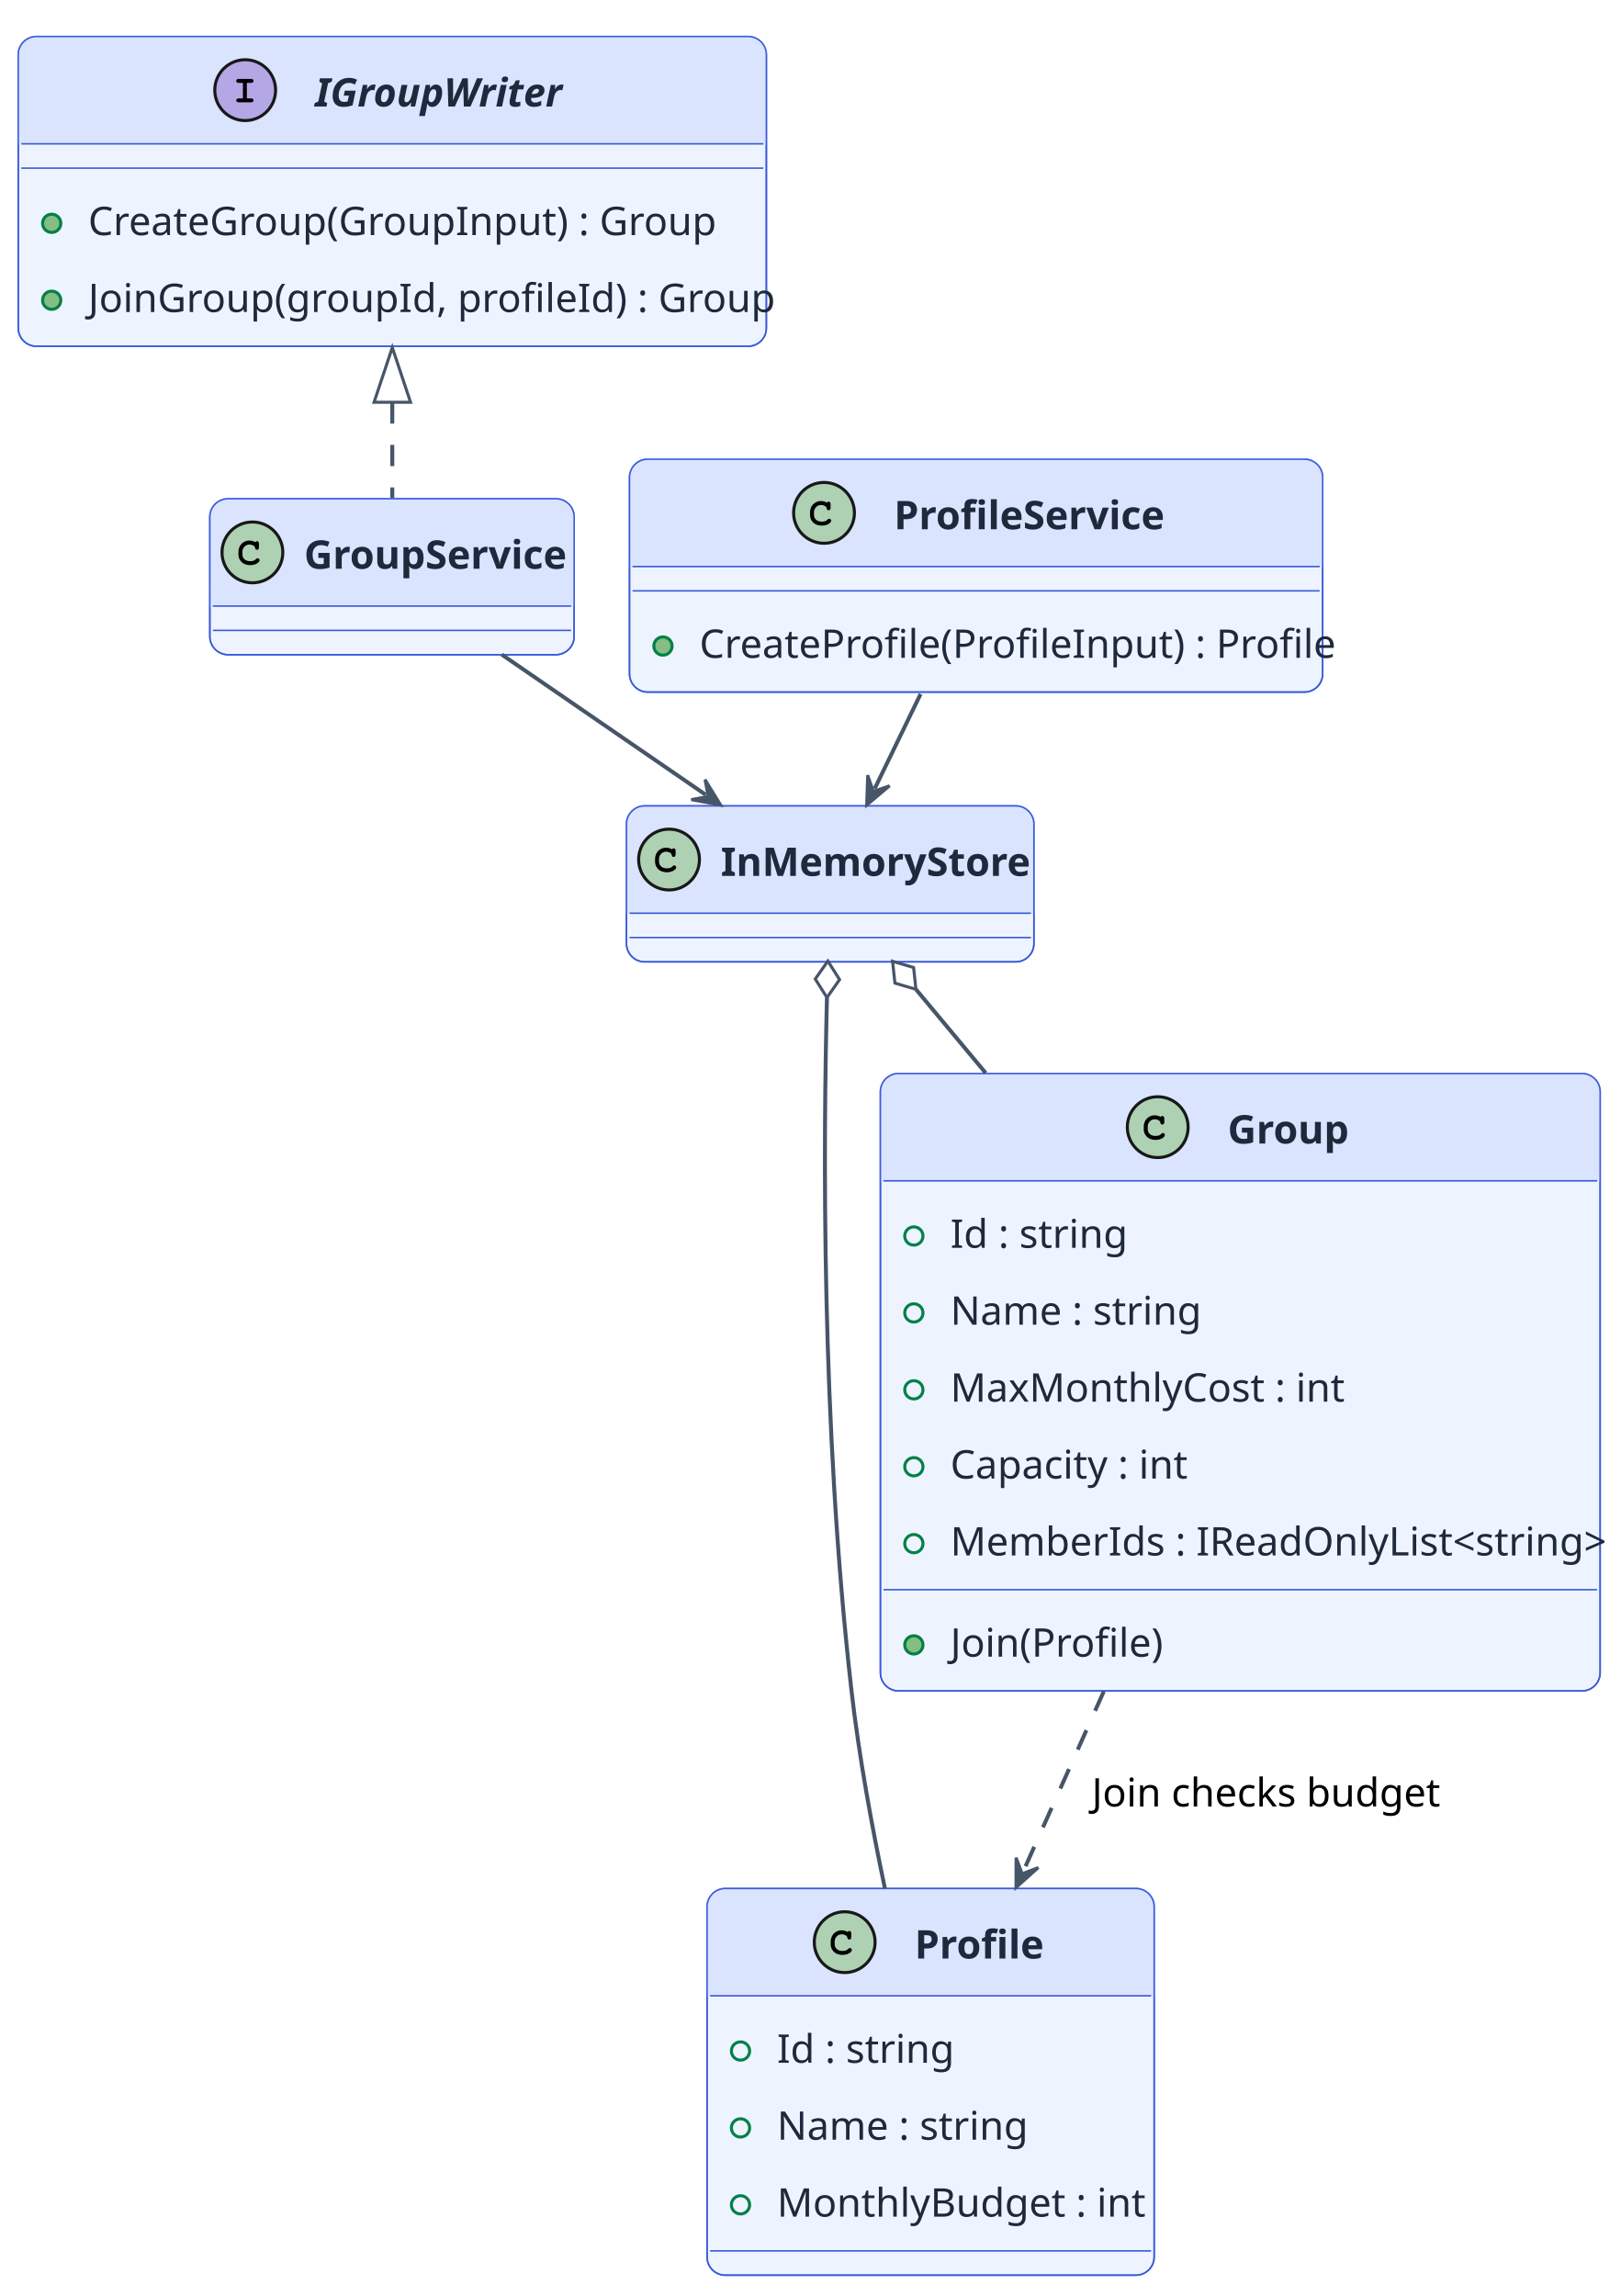
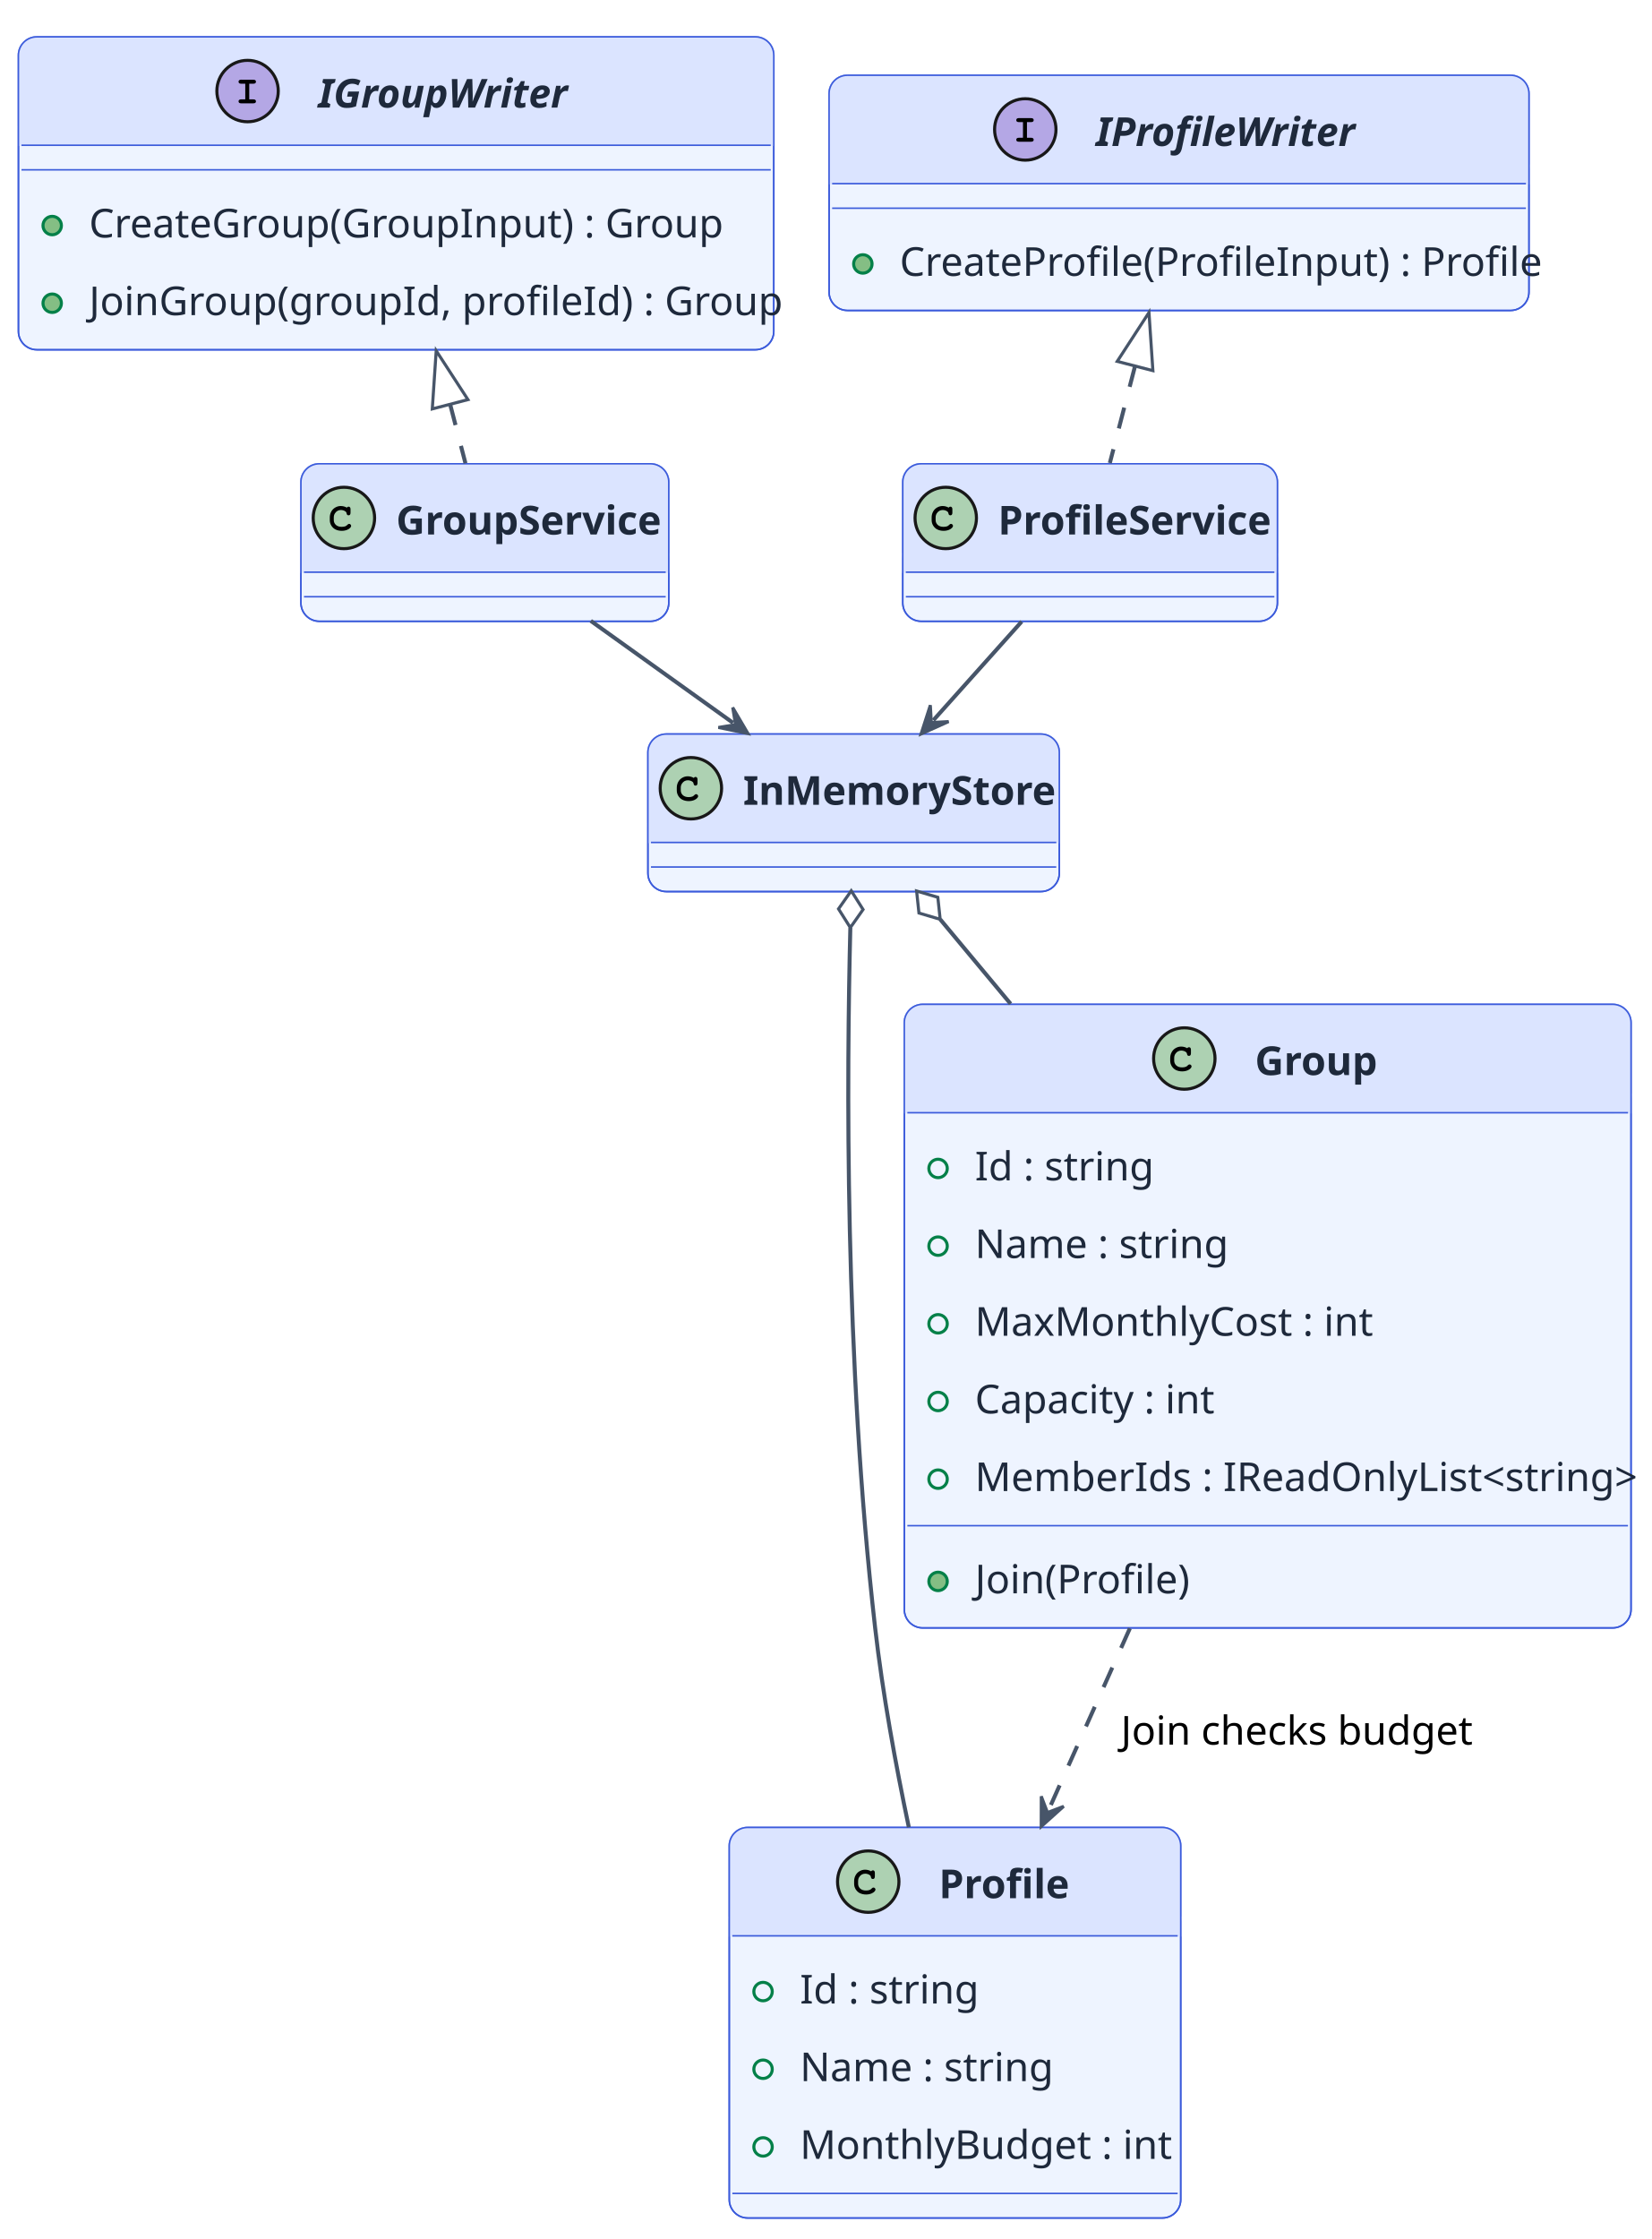
- <svg xmlns="http://www.w3.org/2000/svg" contentStyleType="text/css" height="755px" preserveAspectRatio="none" style="width:533px;height:755px;background:#FFFFFF;" version="1.1" viewBox="0 0 533 755" width="533px" zoomAndPan="magnify">
+ <svg xmlns="http://www.w3.org/2000/svg" contentStyleType="text/css" height="729px" preserveAspectRatio="none" style="width:538px;height:729px;background:#FFFFFF;" version="1.1" viewBox="0 0 538 729" width="538px" zoomAndPan="magnify">
  <defs />
  <g>
    <g id="elem_Profile">
-       <rect codeLine="25" fill="#EEF4FF" height="127.164" id="Profile" rx="6" ry="6" style="stroke:#3B5BDB;stroke-width:0.5;" width="147.023" x="232.5" y="621" />
-       <rect fill="#DBE4FF" height="35.291" rx="6" ry="6" style="stroke:#DBE4FF;stroke-width:0.5;" width="147.023" x="232.5" y="621" />
-       <rect fill="#DBE4FF" height="6" style="stroke:#DBE4FF;stroke-width:0.5;" width="147.023" x="232.5" y="650.291" />
-       <rect codeLine="25" fill="none" height="127.164" id="Profile" rx="6" ry="6" style="stroke:#3B5BDB;stroke-width:0.5;" width="147.023" x="232.5" y="621" />
-       <ellipse cx="277.756" cy="638.645" fill="#ADD1B2" rx="10" ry="10" style="stroke:#181818;stroke-width:1.0;" />
-       <path d="M278.694,635.286 Q278.819,635.114 278.959,635.036 Q279.1,634.958 279.272,634.958 Q279.553,634.958 279.725,635.161 Q279.912,635.349 279.912,635.817 L279.912,636.927 Q279.912,637.395 279.725,637.599 Q279.553,637.786 279.272,637.786 Q279.006,637.786 278.85,637.645 Q278.694,637.505 278.615,637.099 Q278.569,636.833 278.444,636.692 Q278.178,636.395 277.709,636.224 Q277.24,636.052 276.772,636.052 Q276.194,636.052 275.694,636.317 Q275.209,636.567 274.834,637.145 Q274.459,637.708 274.459,638.489 L274.459,639.333 Q274.459,640.27 275.147,640.911 Q275.834,641.536 277.037,641.536 Q277.772,641.536 278.272,641.333 Q278.553,641.224 278.881,640.88 Q279.084,640.677 279.194,640.63 Q279.319,640.567 279.459,640.567 Q279.725,640.567 279.912,640.77 Q280.115,640.958 280.115,641.224 Q280.115,641.489 279.85,641.802 Q279.459,642.239 278.85,642.489 Q278.037,642.833 277.053,642.833 Q275.897,642.833 274.959,642.364 Q274.209,641.974 273.678,641.161 Q273.162,640.333 273.162,639.364 L273.162,638.474 Q273.162,637.458 273.631,636.583 Q274.115,635.708 274.944,635.239 Q275.787,634.755 276.725,634.755 Q277.287,634.755 277.772,634.895 Q278.272,635.02 278.694,635.286 Z " fill="#000000" />
-       <text fill="#1E293B" font-family="Segoe UI" font-size="13" font-weight="bold" lengthAdjust="spacing" textLength="40.511" x="300.756" y="644.028">Profile</text>
-       <line style="stroke:#3B5BDB;stroke-width:0.5;" x1="233.5" x2="378.523" y1="656.291" y2="656.291" />
-       <ellipse cx="243.5" cy="674.437" fill="none" rx="3" ry="3" style="stroke:#038048;stroke-width:1.0;" />
-       <text fill="#1E293B" font-family="Segoe UI" font-size="13" lengthAdjust="spacing" textLength="53.657" x="255.5" y="678.319">Id : string</text>
-       <ellipse cx="243.5" cy="699.727" fill="none" rx="3" ry="3" style="stroke:#038048;stroke-width:1.0;" />
-       <text fill="#1E293B" font-family="Segoe UI" font-size="13" lengthAdjust="spacing" textLength="76.876" x="255.5" y="703.61">Name : string</text>
-       <ellipse cx="243.5" cy="725.019" fill="none" rx="3" ry="3" style="stroke:#038048;stroke-width:1.0;" />
-       <text fill="#1E293B" font-family="Segoe UI" font-size="13" lengthAdjust="spacing" textLength="114.023" x="255.5" y="728.901">MonthlyBudget : int</text>
-       <line style="stroke:#3B5BDB;stroke-width:0.5;" x1="233.5" x2="378.523" y1="740.164" y2="740.164" />
+       <rect codeLine="30" fill="#EEF4FF" height="127.164" id="Profile" rx="6" ry="6" style="stroke:#3B5BDB;stroke-width:0.5;" width="147.023" x="237.5" y="595" />
+       <rect fill="#DBE4FF" height="35.291" rx="6" ry="6" style="stroke:#DBE4FF;stroke-width:0.5;" width="147.023" x="237.5" y="595" />
+       <rect fill="#DBE4FF" height="6" style="stroke:#DBE4FF;stroke-width:0.5;" width="147.023" x="237.5" y="624.291" />
+       <rect codeLine="30" fill="none" height="127.164" id="Profile" rx="6" ry="6" style="stroke:#3B5BDB;stroke-width:0.5;" width="147.023" x="237.5" y="595" />
+       <ellipse cx="282.756" cy="612.645" fill="#ADD1B2" rx="10" ry="10" style="stroke:#181818;stroke-width:1.0;" />
+       <path d="M283.694,609.286 Q283.819,609.114 283.959,609.036 Q284.1,608.958 284.272,608.958 Q284.553,608.958 284.725,609.161 Q284.912,609.349 284.912,609.817 L284.912,610.927 Q284.912,611.395 284.725,611.599 Q284.553,611.786 284.272,611.786 Q284.006,611.786 283.85,611.645 Q283.694,611.505 283.615,611.099 Q283.569,610.833 283.444,610.692 Q283.178,610.395 282.709,610.224 Q282.24,610.052 281.772,610.052 Q281.194,610.052 280.694,610.317 Q280.209,610.567 279.834,611.145 Q279.459,611.708 279.459,612.489 L279.459,613.333 Q279.459,614.27 280.147,614.911 Q280.834,615.536 282.037,615.536 Q282.772,615.536 283.272,615.333 Q283.553,615.224 283.881,614.88 Q284.084,614.677 284.194,614.63 Q284.319,614.567 284.459,614.567 Q284.725,614.567 284.912,614.77 Q285.115,614.958 285.115,615.224 Q285.115,615.489 284.85,615.802 Q284.459,616.239 283.85,616.489 Q283.037,616.833 282.053,616.833 Q280.897,616.833 279.959,616.364 Q279.209,615.974 278.678,615.161 Q278.162,614.333 278.162,613.364 L278.162,612.474 Q278.162,611.458 278.631,610.583 Q279.115,609.708 279.944,609.239 Q280.787,608.755 281.725,608.755 Q282.287,608.755 282.772,608.895 Q283.272,609.02 283.694,609.286 Z " fill="#000000" />
+       <text fill="#1E293B" font-family="Segoe UI" font-size="13" font-weight="bold" lengthAdjust="spacing" textLength="40.511" x="305.756" y="618.028">Profile</text>
+       <line style="stroke:#3B5BDB;stroke-width:0.5;" x1="238.5" x2="383.523" y1="630.291" y2="630.291" />
+       <ellipse cx="248.5" cy="648.437" fill="none" rx="3" ry="3" style="stroke:#038048;stroke-width:1.0;" />
+       <text fill="#1E293B" font-family="Segoe UI" font-size="13" lengthAdjust="spacing" textLength="53.657" x="260.5" y="652.319">Id : string</text>
+       <ellipse cx="248.5" cy="673.727" fill="none" rx="3" ry="3" style="stroke:#038048;stroke-width:1.0;" />
+       <text fill="#1E293B" font-family="Segoe UI" font-size="13" lengthAdjust="spacing" textLength="76.876" x="260.5" y="677.61">Name : string</text>
+       <ellipse cx="248.5" cy="699.019" fill="none" rx="3" ry="3" style="stroke:#038048;stroke-width:1.0;" />
+       <text fill="#1E293B" font-family="Segoe UI" font-size="13" lengthAdjust="spacing" textLength="114.023" x="260.5" y="702.901">MonthlyBudget : int</text>
+       <line style="stroke:#3B5BDB;stroke-width:0.5;" x1="238.5" x2="383.523" y1="714.164" y2="714.164" />
    </g>
    <g id="elem_Group">
-       <rect codeLine="30" fill="#EEF4FF" height="203.037" id="Group" rx="6" ry="6" style="stroke:#3B5BDB;stroke-width:0.5;" width="236.677" x="289.5" y="353" />
-       <rect fill="#DBE4FF" height="35.291" rx="6" ry="6" style="stroke:#DBE4FF;stroke-width:0.5;" width="236.677" x="289.5" y="353" />
-       <rect fill="#DBE4FF" height="6" style="stroke:#DBE4FF;stroke-width:0.5;" width="236.677" x="289.5" y="382.291" />
-       <rect codeLine="30" fill="none" height="203.037" id="Group" rx="6" ry="6" style="stroke:#3B5BDB;stroke-width:0.5;" width="236.677" x="289.5" y="353" />
-       <ellipse cx="380.694" cy="370.646" fill="#ADD1B2" rx="10" ry="10" style="stroke:#181818;stroke-width:1.0;" />
-       <path d="M381.632,367.286 Q381.757,367.114 381.897,367.036 Q382.038,366.958 382.21,366.958 Q382.491,366.958 382.663,367.161 Q382.85,367.349 382.85,367.817 L382.85,368.927 Q382.85,369.396 382.663,369.599 Q382.491,369.786 382.21,369.786 Q381.944,369.786 381.788,369.646 Q381.632,369.505 381.553,369.099 Q381.507,368.833 381.382,368.692 Q381.116,368.396 380.647,368.224 Q380.178,368.052 379.71,368.052 Q379.132,368.052 378.632,368.317 Q378.147,368.567 377.772,369.146 Q377.397,369.708 377.397,370.489 L377.397,371.333 Q377.397,372.271 378.085,372.911 Q378.772,373.536 379.975,373.536 Q380.71,373.536 381.21,373.333 Q381.491,373.224 381.819,372.88 Q382.022,372.677 382.132,372.63 Q382.257,372.567 382.397,372.567 Q382.663,372.567 382.85,372.771 Q383.053,372.958 383.053,373.224 Q383.053,373.489 382.788,373.802 Q382.397,374.239 381.788,374.489 Q380.975,374.833 379.991,374.833 Q378.835,374.833 377.897,374.364 Q377.147,373.974 376.616,373.161 Q376.1,372.333 376.1,371.364 L376.1,370.474 Q376.1,369.458 376.569,368.583 Q377.053,367.708 377.882,367.239 Q378.725,366.755 379.663,366.755 Q380.225,366.755 380.71,366.896 Q381.21,367.021 381.632,367.286 Z " fill="#000000" />
-       <text fill="#1E293B" font-family="Segoe UI" font-size="13" font-weight="bold" lengthAdjust="spacing" textLength="38.289" x="403.694" y="376.028">Group</text>
-       <line style="stroke:#3B5BDB;stroke-width:0.5;" x1="290.5" x2="525.177" y1="388.291" y2="388.291" />
-       <ellipse cx="300.5" cy="406.437" fill="none" rx="3" ry="3" style="stroke:#038048;stroke-width:1.0;" />
-       <text fill="#1E293B" font-family="Segoe UI" font-size="13" lengthAdjust="spacing" textLength="53.657" x="312.5" y="410.319">Id : string</text>
-       <ellipse cx="300.5" cy="431.728" fill="none" rx="3" ry="3" style="stroke:#038048;stroke-width:1.0;" />
-       <text fill="#1E293B" font-family="Segoe UI" font-size="13" lengthAdjust="spacing" textLength="76.876" x="312.5" y="435.61">Name : string</text>
-       <ellipse cx="300.5" cy="457.019" fill="none" rx="3" ry="3" style="stroke:#038048;stroke-width:1.0;" />
-       <text fill="#1E293B" font-family="Segoe UI" font-size="13" lengthAdjust="spacing" textLength="122.541" x="312.5" y="460.901">MaxMonthlyCost : int</text>
-       <ellipse cx="300.5" cy="482.31" fill="none" rx="3" ry="3" style="stroke:#038048;stroke-width:1.0;" />
-       <text fill="#1E293B" font-family="Segoe UI" font-size="13" lengthAdjust="spacing" textLength="73.62" x="312.5" y="486.192">Capacity : int</text>
-       <ellipse cx="300.5" cy="507.601" fill="none" rx="3" ry="3" style="stroke:#038048;stroke-width:1.0;" />
-       <text fill="#1E293B" font-family="Segoe UI" font-size="13" lengthAdjust="spacing" textLength="203.677" x="312.5" y="511.483">MemberIds : IReadOnlyList&lt;string&gt;</text>
-       <line style="stroke:#3B5BDB;stroke-width:0.5;" x1="290.5" x2="525.177" y1="522.746" y2="522.746" />
-       <ellipse cx="300.5" cy="540.892" fill="#84BE84" rx="3" ry="3" style="stroke:#038048;stroke-width:1.0;" />
-       <text fill="#1E293B" font-family="Segoe UI" font-size="13" lengthAdjust="spacing" textLength="67.19" x="312.5" y="544.774">Join(Profile)</text>
+       <rect codeLine="35" fill="#EEF4FF" height="203.037" id="Group" rx="6" ry="6" style="stroke:#3B5BDB;stroke-width:0.5;" width="236.677" x="294.5" y="327" />
+       <rect fill="#DBE4FF" height="35.291" rx="6" ry="6" style="stroke:#DBE4FF;stroke-width:0.5;" width="236.677" x="294.5" y="327" />
+       <rect fill="#DBE4FF" height="6" style="stroke:#DBE4FF;stroke-width:0.5;" width="236.677" x="294.5" y="356.291" />
+       <rect codeLine="35" fill="none" height="203.037" id="Group" rx="6" ry="6" style="stroke:#3B5BDB;stroke-width:0.5;" width="236.677" x="294.5" y="327" />
+       <ellipse cx="385.694" cy="344.646" fill="#ADD1B2" rx="10" ry="10" style="stroke:#181818;stroke-width:1.0;" />
+       <path d="M386.632,341.286 Q386.757,341.114 386.897,341.036 Q387.038,340.958 387.21,340.958 Q387.491,340.958 387.663,341.161 Q387.85,341.349 387.85,341.817 L387.85,342.927 Q387.85,343.396 387.663,343.599 Q387.491,343.786 387.21,343.786 Q386.944,343.786 386.788,343.646 Q386.632,343.505 386.553,343.099 Q386.507,342.833 386.382,342.692 Q386.116,342.396 385.647,342.224 Q385.178,342.052 384.71,342.052 Q384.132,342.052 383.632,342.317 Q383.147,342.567 382.772,343.146 Q382.397,343.708 382.397,344.489 L382.397,345.333 Q382.397,346.271 383.085,346.911 Q383.772,347.536 384.975,347.536 Q385.71,347.536 386.21,347.333 Q386.491,347.224 386.819,346.88 Q387.022,346.677 387.132,346.63 Q387.257,346.567 387.397,346.567 Q387.663,346.567 387.85,346.771 Q388.053,346.958 388.053,347.224 Q388.053,347.489 387.788,347.802 Q387.397,348.239 386.788,348.489 Q385.975,348.833 384.991,348.833 Q383.835,348.833 382.897,348.364 Q382.147,347.974 381.616,347.161 Q381.1,346.333 381.1,345.364 L381.1,344.474 Q381.1,343.458 381.569,342.583 Q382.053,341.708 382.882,341.239 Q383.725,340.755 384.663,340.755 Q385.225,340.755 385.71,340.896 Q386.21,341.021 386.632,341.286 Z " fill="#000000" />
+       <text fill="#1E293B" font-family="Segoe UI" font-size="13" font-weight="bold" lengthAdjust="spacing" textLength="38.289" x="408.694" y="350.028">Group</text>
+       <line style="stroke:#3B5BDB;stroke-width:0.5;" x1="295.5" x2="530.177" y1="362.291" y2="362.291" />
+       <ellipse cx="305.5" cy="380.437" fill="none" rx="3" ry="3" style="stroke:#038048;stroke-width:1.0;" />
+       <text fill="#1E293B" font-family="Segoe UI" font-size="13" lengthAdjust="spacing" textLength="53.657" x="317.5" y="384.319">Id : string</text>
+       <ellipse cx="305.5" cy="405.728" fill="none" rx="3" ry="3" style="stroke:#038048;stroke-width:1.0;" />
+       <text fill="#1E293B" font-family="Segoe UI" font-size="13" lengthAdjust="spacing" textLength="76.876" x="317.5" y="409.61">Name : string</text>
+       <ellipse cx="305.5" cy="431.019" fill="none" rx="3" ry="3" style="stroke:#038048;stroke-width:1.0;" />
+       <text fill="#1E293B" font-family="Segoe UI" font-size="13" lengthAdjust="spacing" textLength="122.541" x="317.5" y="434.901">MaxMonthlyCost : int</text>
+       <ellipse cx="305.5" cy="456.31" fill="none" rx="3" ry="3" style="stroke:#038048;stroke-width:1.0;" />
+       <text fill="#1E293B" font-family="Segoe UI" font-size="13" lengthAdjust="spacing" textLength="73.62" x="317.5" y="460.192">Capacity : int</text>
+       <ellipse cx="305.5" cy="481.601" fill="none" rx="3" ry="3" style="stroke:#038048;stroke-width:1.0;" />
+       <text fill="#1E293B" font-family="Segoe UI" font-size="13" lengthAdjust="spacing" textLength="203.677" x="317.5" y="485.483">MemberIds : IReadOnlyList&lt;string&gt;</text>
+       <line style="stroke:#3B5BDB;stroke-width:0.5;" x1="295.5" x2="530.177" y1="496.746" y2="496.746" />
+       <ellipse cx="305.5" cy="514.892" fill="#84BE84" rx="3" ry="3" style="stroke:#038048;stroke-width:1.0;" />
+       <text fill="#1E293B" font-family="Segoe UI" font-size="13" lengthAdjust="spacing" textLength="67.19" x="317.5" y="518.774">Join(Profile)</text>
    </g>
    <g id="elem_IGroupWriter">
-       <rect codeLine="38" fill="#EEF4FF" height="101.873" id="IGroupWriter" rx="6" ry="6" style="stroke:#3B5BDB;stroke-width:0.5;" width="246.002" x="6" y="12" />
+       <rect codeLine="43" fill="#EEF4FF" height="101.873" id="IGroupWriter" rx="6" ry="6" style="stroke:#3B5BDB;stroke-width:0.5;" width="246.002" x="6" y="12" />
      <rect fill="#DBE4FF" height="35.291" rx="6" ry="6" style="stroke:#DBE4FF;stroke-width:0.5;" width="246.002" x="6" y="12" />
      <rect fill="#DBE4FF" height="6" style="stroke:#DBE4FF;stroke-width:0.5;" width="246.002" x="6" y="41.291" />
-       <rect codeLine="38" fill="none" height="101.873" id="IGroupWriter" rx="6" ry="6" style="stroke:#3B5BDB;stroke-width:0.5;" width="246.002" x="6" y="12" />
+       <rect codeLine="43" fill="none" height="101.873" id="IGroupWriter" rx="6" ry="6" style="stroke:#3B5BDB;stroke-width:0.5;" width="246.002" x="6" y="12" />
      <ellipse cx="80.624" cy="29.645" fill="#B4A7E5" rx="10" ry="10" style="stroke:#181818;stroke-width:1.0;" />
      <path d="M81.17,27.255 L81.17,32.349 L82.483,32.349 Q82.952,32.349 83.155,32.536 Q83.358,32.708 83.358,33.005 Q83.358,33.286 83.155,33.474 Q82.952,33.645 82.483,33.645 L78.561,33.645 Q78.092,33.645 77.889,33.474 Q77.686,33.286 77.686,32.989 Q77.686,32.708 77.889,32.536 Q78.092,32.349 78.561,32.349 L79.874,32.349 L79.874,27.255 L78.561,27.255 Q78.092,27.255 77.889,27.083 Q77.686,26.895 77.686,26.599 Q77.686,26.302 77.889,26.13 Q78.092,25.942 78.561,25.942 L82.483,25.958 Q82.952,25.958 83.155,26.13 Q83.358,26.302 83.358,26.599 Q83.358,26.895 83.155,27.083 Q82.952,27.255 82.483,27.255 L81.17,27.255 Z " fill="#000000" />
      <text fill="#1E293B" font-family="Segoe UI" font-size="13" font-style="italic" font-weight="bold" lengthAdjust="spacing" textLength="80.755" x="103.624" y="35.028">IGroupWriter</text>
      <line style="stroke:#3B5BDB;stroke-width:0.5;" x1="7" x2="251.002" y1="47.291" y2="47.291" />
      <line style="stroke:#3B5BDB;stroke-width:0.5;" x1="7" x2="251.002" y1="55.291" y2="55.291" />
      <ellipse cx="17" cy="73.436" fill="#84BE84" rx="3" ry="3" style="stroke:#038048;stroke-width:1.0;" />
      <text fill="#1E293B" font-family="Segoe UI" font-size="13" lengthAdjust="spacing" textLength="193.356" x="29" y="77.319">CreateGroup(GroupInput) : Group</text>
      <ellipse cx="17" cy="98.728" fill="#84BE84" rx="3" ry="3" style="stroke:#038048;stroke-width:1.0;" />
      <text fill="#1E293B" font-family="Segoe UI" font-size="13" lengthAdjust="spacing" textLength="213.002" x="29" y="102.61">JoinGroup(groupId, profileId) : Group</text>
    </g>
+     <g id="elem_IProfileWriter">
+       <rect codeLine="47" fill="#EEF4FF" height="76.582" id="IProfileWriter" rx="6" ry="6" style="stroke:#3B5BDB;stroke-width:0.5;" width="227.936" x="270" y="24.5" />
+       <rect fill="#DBE4FF" height="35.291" rx="6" ry="6" style="stroke:#DBE4FF;stroke-width:0.5;" width="227.936" x="270" y="24.5" />
+       <rect fill="#DBE4FF" height="6" style="stroke:#DBE4FF;stroke-width:0.5;" width="227.936" x="270" y="53.791" />
+       <rect codeLine="47" fill="none" height="76.582" id="IProfileWriter" rx="6" ry="6" style="stroke:#3B5BDB;stroke-width:0.5;" width="227.936" x="270" y="24.5" />
+       <ellipse cx="333.902" cy="42.145" fill="#B4A7E5" rx="10" ry="10" style="stroke:#181818;stroke-width:1.0;" />
+       <path d="M334.449,39.755 L334.449,44.849 L335.762,44.849 Q336.231,44.849 336.434,45.036 Q336.637,45.208 336.637,45.505 Q336.637,45.786 336.434,45.974 Q336.231,46.145 335.762,46.145 L331.84,46.145 Q331.371,46.145 331.168,45.974 Q330.965,45.786 330.965,45.489 Q330.965,45.208 331.168,45.036 Q331.371,44.849 331.84,44.849 L333.152,44.849 L333.152,39.755 L331.84,39.755 Q331.371,39.755 331.168,39.583 Q330.965,39.395 330.965,39.099 Q330.965,38.802 331.168,38.63 Q331.371,38.442 331.84,38.442 L335.762,38.458 Q336.231,38.458 336.434,38.63 Q336.637,38.802 336.637,39.099 Q336.637,39.395 336.434,39.583 Q336.231,39.755 335.762,39.755 L334.449,39.755 Z " fill="#000000" />
+       <text fill="#1E293B" font-family="Segoe UI" font-size="13" font-style="italic" font-weight="bold" lengthAdjust="spacing" textLength="84.132" x="356.902" y="47.528">IProfileWriter</text>
+       <line style="stroke:#3B5BDB;stroke-width:0.5;" x1="271" x2="496.937" y1="59.791" y2="59.791" />
+       <line style="stroke:#3B5BDB;stroke-width:0.5;" x1="271" x2="496.937" y1="67.791" y2="67.791" />
+       <ellipse cx="281" cy="85.936" fill="#84BE84" rx="3" ry="3" style="stroke:#038048;stroke-width:1.0;" />
+       <text fill="#1E293B" font-family="Segoe UI" font-size="13" lengthAdjust="spacing" textLength="194.936" x="293" y="89.819">CreateProfile(ProfileInput) : Profile</text>
+     </g>
    <g id="elem_GroupService">
-       <rect codeLine="42" fill="#EEF4FF" height="51.291" id="GroupService" rx="6" ry="6" style="stroke:#3B5BDB;stroke-width:0.5;" width="119.796" x="69" y="164" />
-       <rect fill="#DBE4FF" height="35.291" rx="6" ry="6" style="stroke:#DBE4FF;stroke-width:0.5;" width="119.796" x="69" y="164" />
-       <rect fill="#DBE4FF" height="6" style="stroke:#DBE4FF;stroke-width:0.5;" width="119.796" x="69" y="193.291" />
-       <rect codeLine="42" fill="none" height="51.291" id="GroupService" rx="6" ry="6" style="stroke:#3B5BDB;stroke-width:0.5;" width="119.796" x="69" y="164" />
-       <ellipse cx="83" cy="181.645" fill="#ADD1B2" rx="10" ry="10" style="stroke:#181818;stroke-width:1.0;" />
-       <path d="M83.938,178.286 Q84.062,178.114 84.203,178.036 Q84.344,177.958 84.516,177.958 Q84.797,177.958 84.969,178.161 Q85.156,178.349 85.156,178.817 L85.156,179.927 Q85.156,180.395 84.969,180.599 Q84.797,180.786 84.516,180.786 Q84.25,180.786 84.094,180.645 Q83.938,180.505 83.859,180.099 Q83.812,179.833 83.688,179.692 Q83.422,179.395 82.953,179.224 Q82.484,179.052 82.016,179.052 Q81.438,179.052 80.938,179.317 Q80.453,179.567 80.078,180.145 Q79.703,180.708 79.703,181.489 L79.703,182.333 Q79.703,183.27 80.391,183.911 Q81.078,184.536 82.281,184.536 Q83.016,184.536 83.516,184.333 Q83.797,184.224 84.125,183.88 Q84.328,183.677 84.438,183.63 Q84.562,183.567 84.703,183.567 Q84.969,183.567 85.156,183.77 Q85.359,183.958 85.359,184.224 Q85.359,184.489 85.094,184.802 Q84.703,185.239 84.094,185.489 Q83.281,185.833 82.297,185.833 Q81.141,185.833 80.203,185.364 Q79.453,184.974 78.922,184.161 Q78.406,183.333 78.406,182.364 L78.406,181.474 Q78.406,180.458 78.875,179.583 Q79.359,178.708 80.188,178.239 Q81.031,177.755 81.969,177.755 Q82.531,177.755 83.016,177.895 Q83.516,178.02 83.938,178.286 Z " fill="#000000" />
-       <text fill="#1E293B" font-family="Segoe UI" font-size="13" font-weight="bold" lengthAdjust="spacing" textLength="81.796" x="100" y="187.028">GroupService</text>
-       <line style="stroke:#3B5BDB;stroke-width:0.5;" x1="70" x2="187.796" y1="199.291" y2="199.291" />
-       <line style="stroke:#3B5BDB;stroke-width:0.5;" x1="70" x2="187.796" y1="207.291" y2="207.291" />
+       <rect codeLine="50" fill="#EEF4FF" height="51.291" id="GroupService" rx="6" ry="6" style="stroke:#3B5BDB;stroke-width:0.5;" width="119.796" x="98" y="151" />
+       <rect fill="#DBE4FF" height="35.291" rx="6" ry="6" style="stroke:#DBE4FF;stroke-width:0.5;" width="119.796" x="98" y="151" />
+       <rect fill="#DBE4FF" height="6" style="stroke:#DBE4FF;stroke-width:0.5;" width="119.796" x="98" y="180.291" />
+       <rect codeLine="50" fill="none" height="51.291" id="GroupService" rx="6" ry="6" style="stroke:#3B5BDB;stroke-width:0.5;" width="119.796" x="98" y="151" />
+       <ellipse cx="112" cy="168.645" fill="#ADD1B2" rx="10" ry="10" style="stroke:#181818;stroke-width:1.0;" />
+       <path d="M112.938,165.286 Q113.062,165.114 113.203,165.036 Q113.344,164.958 113.516,164.958 Q113.797,164.958 113.969,165.161 Q114.156,165.349 114.156,165.817 L114.156,166.927 Q114.156,167.395 113.969,167.599 Q113.797,167.786 113.516,167.786 Q113.25,167.786 113.094,167.645 Q112.938,167.505 112.859,167.099 Q112.812,166.833 112.688,166.692 Q112.422,166.395 111.953,166.224 Q111.484,166.052 111.016,166.052 Q110.438,166.052 109.938,166.317 Q109.453,166.567 109.078,167.145 Q108.703,167.708 108.703,168.489 L108.703,169.333 Q108.703,170.27 109.391,170.911 Q110.078,171.536 111.281,171.536 Q112.016,171.536 112.516,171.333 Q112.797,171.224 113.125,170.88 Q113.328,170.677 113.438,170.63 Q113.562,170.567 113.703,170.567 Q113.969,170.567 114.156,170.77 Q114.359,170.958 114.359,171.224 Q114.359,171.489 114.094,171.802 Q113.703,172.239 113.094,172.489 Q112.281,172.833 111.297,172.833 Q110.141,172.833 109.203,172.364 Q108.453,171.974 107.922,171.161 Q107.406,170.333 107.406,169.364 L107.406,168.474 Q107.406,167.458 107.875,166.583 Q108.359,165.708 109.188,165.239 Q110.031,164.755 110.969,164.755 Q111.531,164.755 112.016,164.895 Q112.516,165.02 112.938,165.286 Z " fill="#000000" />
+       <text fill="#1E293B" font-family="Segoe UI" font-size="13" font-weight="bold" lengthAdjust="spacing" textLength="81.796" x="129" y="174.028">GroupService</text>
+       <line style="stroke:#3B5BDB;stroke-width:0.5;" x1="99" x2="216.796" y1="186.291" y2="186.291" />
+       <line style="stroke:#3B5BDB;stroke-width:0.5;" x1="99" x2="216.796" y1="194.291" y2="194.291" />
    </g>
    <g id="elem_ProfileService">
-       <rect codeLine="43" fill="#EEF4FF" height="76.582" id="ProfileService" rx="6" ry="6" style="stroke:#3B5BDB;stroke-width:0.5;" width="227.936" x="207" y="151" />
-       <rect fill="#DBE4FF" height="35.291" rx="6" ry="6" style="stroke:#DBE4FF;stroke-width:0.5;" width="227.936" x="207" y="151" />
-       <rect fill="#DBE4FF" height="6" style="stroke:#DBE4FF;stroke-width:0.5;" width="227.936" x="207" y="180.291" />
-       <rect codeLine="43" fill="none" height="76.582" id="ProfileService" rx="6" ry="6" style="stroke:#3B5BDB;stroke-width:0.5;" width="227.936" x="207" y="151" />
-       <ellipse cx="270.959" cy="168.645" fill="#ADD1B2" rx="10" ry="10" style="stroke:#181818;stroke-width:1.0;" />
-       <path d="M271.897,165.286 Q272.022,165.114 272.163,165.036 Q272.303,164.958 272.475,164.958 Q272.756,164.958 272.928,165.161 Q273.116,165.349 273.116,165.817 L273.116,166.927 Q273.116,167.395 272.928,167.599 Q272.756,167.786 272.475,167.786 Q272.209,167.786 272.053,167.645 Q271.897,167.505 271.819,167.099 Q271.772,166.833 271.647,166.692 Q271.381,166.395 270.913,166.224 Q270.444,166.052 269.975,166.052 Q269.397,166.052 268.897,166.317 Q268.413,166.567 268.038,167.145 Q267.663,167.708 267.663,168.489 L267.663,169.333 Q267.663,170.27 268.35,170.911 Q269.038,171.536 270.241,171.536 Q270.975,171.536 271.475,171.333 Q271.756,171.224 272.084,170.88 Q272.288,170.677 272.397,170.63 Q272.522,170.567 272.663,170.567 Q272.928,170.567 273.116,170.77 Q273.319,170.958 273.319,171.224 Q273.319,171.489 273.053,171.802 Q272.663,172.239 272.053,172.489 Q271.241,172.833 270.256,172.833 Q269.1,172.833 268.163,172.364 Q267.413,171.974 266.881,171.161 Q266.366,170.333 266.366,169.364 L266.366,168.474 Q266.366,167.458 266.834,166.583 Q267.319,165.708 268.147,165.239 Q268.991,164.755 269.928,164.755 Q270.491,164.755 270.975,164.895 Q271.475,165.02 271.897,165.286 Z " fill="#000000" />
-       <text fill="#1E293B" font-family="Segoe UI" font-size="13" font-weight="bold" lengthAdjust="spacing" textLength="84.018" x="293.959" y="174.028">ProfileService</text>
-       <line style="stroke:#3B5BDB;stroke-width:0.5;" x1="208" x2="433.937" y1="186.291" y2="186.291" />
-       <line style="stroke:#3B5BDB;stroke-width:0.5;" x1="208" x2="433.937" y1="194.291" y2="194.291" />
-       <ellipse cx="218" cy="212.436" fill="#84BE84" rx="3" ry="3" style="stroke:#038048;stroke-width:1.0;" />
-       <text fill="#1E293B" font-family="Segoe UI" font-size="13" lengthAdjust="spacing" textLength="194.936" x="230" y="216.319">CreateProfile(ProfileInput) : Profile</text>
+       <rect codeLine="51" fill="#EEF4FF" height="51.291" id="ProfileService" rx="6" ry="6" style="stroke:#3B5BDB;stroke-width:0.5;" width="122.018" x="294" y="151" />
+       <rect fill="#DBE4FF" height="35.291" rx="6" ry="6" style="stroke:#DBE4FF;stroke-width:0.5;" width="122.018" x="294" y="151" />
+       <rect fill="#DBE4FF" height="6" style="stroke:#DBE4FF;stroke-width:0.5;" width="122.018" x="294" y="180.291" />
+       <rect codeLine="51" fill="none" height="51.291" id="ProfileService" rx="6" ry="6" style="stroke:#3B5BDB;stroke-width:0.5;" width="122.018" x="294" y="151" />
+       <ellipse cx="308" cy="168.645" fill="#ADD1B2" rx="10" ry="10" style="stroke:#181818;stroke-width:1.0;" />
+       <path d="M308.938,165.286 Q309.062,165.114 309.203,165.036 Q309.344,164.958 309.516,164.958 Q309.797,164.958 309.969,165.161 Q310.156,165.349 310.156,165.817 L310.156,166.927 Q310.156,167.395 309.969,167.599 Q309.797,167.786 309.516,167.786 Q309.25,167.786 309.094,167.645 Q308.938,167.505 308.859,167.099 Q308.812,166.833 308.688,166.692 Q308.422,166.395 307.953,166.224 Q307.484,166.052 307.016,166.052 Q306.438,166.052 305.938,166.317 Q305.453,166.567 305.078,167.145 Q304.703,167.708 304.703,168.489 L304.703,169.333 Q304.703,170.27 305.391,170.911 Q306.078,171.536 307.281,171.536 Q308.016,171.536 308.516,171.333 Q308.797,171.224 309.125,170.88 Q309.328,170.677 309.438,170.63 Q309.562,170.567 309.703,170.567 Q309.969,170.567 310.156,170.77 Q310.359,170.958 310.359,171.224 Q310.359,171.489 310.094,171.802 Q309.703,172.239 309.094,172.489 Q308.281,172.833 307.297,172.833 Q306.141,172.833 305.203,172.364 Q304.453,171.974 303.922,171.161 Q303.406,170.333 303.406,169.364 L303.406,168.474 Q303.406,167.458 303.875,166.583 Q304.359,165.708 305.188,165.239 Q306.031,164.755 306.969,164.755 Q307.531,164.755 308.016,164.895 Q308.516,165.02 308.938,165.286 Z " fill="#000000" />
+       <text fill="#1E293B" font-family="Segoe UI" font-size="13" font-weight="bold" lengthAdjust="spacing" textLength="84.018" x="325" y="174.028">ProfileService</text>
+       <line style="stroke:#3B5BDB;stroke-width:0.5;" x1="295" x2="415.018" y1="186.291" y2="186.291" />
+       <line style="stroke:#3B5BDB;stroke-width:0.5;" x1="295" x2="415.018" y1="194.291" y2="194.291" />
    </g>
    <g id="elem_InMemoryStore">
-       <rect codeLine="46" fill="#EEF4FF" height="51.291" id="InMemoryStore" rx="6" ry="6" style="stroke:#3B5BDB;stroke-width:0.5;" width="133.983" x="206" y="265" />
-       <rect fill="#DBE4FF" height="35.291" rx="6" ry="6" style="stroke:#DBE4FF;stroke-width:0.5;" width="133.983" x="206" y="265" />
-       <rect fill="#DBE4FF" height="6" style="stroke:#DBE4FF;stroke-width:0.5;" width="133.983" x="206" y="294.291" />
-       <rect codeLine="46" fill="none" height="51.291" id="InMemoryStore" rx="6" ry="6" style="stroke:#3B5BDB;stroke-width:0.5;" width="133.983" x="206" y="265" />
-       <ellipse cx="220" cy="282.646" fill="#ADD1B2" rx="10" ry="10" style="stroke:#181818;stroke-width:1.0;" />
-       <path d="M220.938,279.286 Q221.062,279.114 221.203,279.036 Q221.344,278.958 221.516,278.958 Q221.797,278.958 221.969,279.161 Q222.156,279.349 222.156,279.817 L222.156,280.927 Q222.156,281.396 221.969,281.599 Q221.797,281.786 221.516,281.786 Q221.25,281.786 221.094,281.646 Q220.938,281.505 220.859,281.099 Q220.812,280.833 220.688,280.692 Q220.422,280.396 219.953,280.224 Q219.484,280.052 219.016,280.052 Q218.438,280.052 217.938,280.317 Q217.453,280.567 217.078,281.146 Q216.703,281.708 216.703,282.489 L216.703,283.333 Q216.703,284.271 217.391,284.911 Q218.078,285.536 219.281,285.536 Q220.016,285.536 220.516,285.333 Q220.797,285.224 221.125,284.88 Q221.328,284.677 221.438,284.63 Q221.562,284.567 221.703,284.567 Q221.969,284.567 222.156,284.771 Q222.359,284.958 222.359,285.224 Q222.359,285.489 222.094,285.802 Q221.703,286.239 221.094,286.489 Q220.281,286.833 219.297,286.833 Q218.141,286.833 217.203,286.364 Q216.453,285.974 215.922,285.161 Q215.406,284.333 215.406,283.364 L215.406,282.474 Q215.406,281.458 215.875,280.583 Q216.359,279.708 217.188,279.239 Q218.031,278.755 218.969,278.755 Q219.531,278.755 220.016,278.896 Q220.516,279.021 220.938,279.286 Z " fill="#000000" />
-       <text fill="#1E293B" font-family="Segoe UI" font-size="13" font-weight="bold" lengthAdjust="spacing" textLength="95.983" x="237" y="288.028">InMemoryStore</text>
-       <line style="stroke:#3B5BDB;stroke-width:0.5;" x1="207" x2="338.983" y1="300.291" y2="300.291" />
-       <line style="stroke:#3B5BDB;stroke-width:0.5;" x1="207" x2="338.983" y1="308.291" y2="308.291" />
+       <rect codeLine="52" fill="#EEF4FF" height="51.291" id="InMemoryStore" rx="6" ry="6" style="stroke:#3B5BDB;stroke-width:0.5;" width="133.983" x="211" y="239" />
+       <rect fill="#DBE4FF" height="35.291" rx="6" ry="6" style="stroke:#DBE4FF;stroke-width:0.5;" width="133.983" x="211" y="239" />
+       <rect fill="#DBE4FF" height="6" style="stroke:#DBE4FF;stroke-width:0.5;" width="133.983" x="211" y="268.291" />
+       <rect codeLine="52" fill="none" height="51.291" id="InMemoryStore" rx="6" ry="6" style="stroke:#3B5BDB;stroke-width:0.5;" width="133.983" x="211" y="239" />
+       <ellipse cx="225" cy="256.646" fill="#ADD1B2" rx="10" ry="10" style="stroke:#181818;stroke-width:1.0;" />
+       <path d="M225.938,253.286 Q226.062,253.114 226.203,253.036 Q226.344,252.958 226.516,252.958 Q226.797,252.958 226.969,253.161 Q227.156,253.349 227.156,253.817 L227.156,254.927 Q227.156,255.395 226.969,255.599 Q226.797,255.786 226.516,255.786 Q226.25,255.786 226.094,255.645 Q225.938,255.505 225.859,255.099 Q225.812,254.833 225.688,254.692 Q225.422,254.395 224.953,254.224 Q224.484,254.052 224.016,254.052 Q223.438,254.052 222.938,254.317 Q222.453,254.567 222.078,255.145 Q221.703,255.708 221.703,256.489 L221.703,257.333 Q221.703,258.271 222.391,258.911 Q223.078,259.536 224.281,259.536 Q225.016,259.536 225.516,259.333 Q225.797,259.224 226.125,258.88 Q226.328,258.677 226.438,258.63 Q226.562,258.567 226.703,258.567 Q226.969,258.567 227.156,258.771 Q227.359,258.958 227.359,259.224 Q227.359,259.489 227.094,259.802 Q226.703,260.239 226.094,260.489 Q225.281,260.833 224.297,260.833 Q223.141,260.833 222.203,260.364 Q221.453,259.974 220.922,259.161 Q220.406,258.333 220.406,257.364 L220.406,256.474 Q220.406,255.458 220.875,254.583 Q221.359,253.708 222.188,253.239 Q223.031,252.755 223.969,252.755 Q224.531,252.755 225.016,252.895 Q225.516,253.02 225.938,253.286 Z " fill="#000000" />
+       <text fill="#1E293B" font-family="Segoe UI" font-size="13" font-weight="bold" lengthAdjust="spacing" textLength="95.983" x="242" y="262.028">InMemoryStore</text>
+       <line style="stroke:#3B5BDB;stroke-width:0.5;" x1="212" x2="343.983" y1="274.291" y2="274.291" />
+       <line style="stroke:#3B5BDB;stroke-width:0.5;" x1="212" x2="343.983" y1="282.291" y2="282.291" />
    </g>
-     <polygon fill="none" points="129,114.28,123,132.28,135,132.28,129,114.28" style="stroke:#475569;stroke-width:1.0;" />
-     <path d="M129,132.28 C129,149.287 129,149.532 129,163.677 " fill="none" style="stroke:#475569;stroke-width:1.3;stroke-dasharray:7.0,7.0;" />
-     <polygon fill="#475569" points="236.994,264.746,231.843,256.351,232.873,261.913,227.311,262.943,236.994,264.746" style="stroke:#475569;stroke-width:1.0;" />
-     <path d="M164.966,215.226 C186.958,230.346 210.05,246.222 232.049,261.346 " fill="none" style="stroke:#475569;stroke-width:1.3;" />
-     <polygon fill="#475569" points="284.996,264.758,292.522,258.404,287.178,260.259,285.324,254.914,284.996,264.758" style="stroke:#475569;stroke-width:1.0;" />
-     <path d="M302.716,228.21 C296.782,240.45 292.97,248.313 287.614,259.359 " fill="none" style="stroke:#475569;stroke-width:1.3;" />
-     <polygon fill="none" points="293.504,316.104,294.272,323.274,301.186,325.323,300.418,318.153,293.504,316.104" style="stroke:#475569;stroke-width:1.0;" />
-     <path d="M301.186,325.323 C309.816,335.679 312.798,339.258 324.117,352.841 " fill="none" style="stroke:#475569;stroke-width:1.3;" />
-     <polygon fill="none" points="272.225,316.032,268.077,321.931,271.926,328.028,276.074,322.13,272.225,316.032" style="stroke:#475569;stroke-width:1.0;" />
-     <path d="M271.926,328.028 C270.762,374.855 269.958,468.145 280,556 C282.437,577.323 286.646,600.378 290.976,620.944 " fill="none" style="stroke:#475569;stroke-width:1.3;" />
-     <polygon fill="#475569" points="334.091,620.708,341.418,614.126,336.133,616.144,334.115,610.859,334.091,620.708" style="stroke:#475569;stroke-width:1.0;" />
-     <path d="M362.964,556.168 C353.145,578.118 345.476,595.259 336.541,615.231 " fill="none" style="stroke:#475569;stroke-width:1.3;stroke-dasharray:7.0,7.0;" />
-     <text fill="#000000" font-family="Segoe UI" font-size="13" lengthAdjust="spacing" textLength="109.541" x="359" y="594.028">Join checks budget</text>
+     <polygon fill="none" points="142.058,114.205,140.782,133.136,152.395,130.115,142.058,114.205" style="stroke:#475569;stroke-width:1.0;" />
+     <path d="M146.589,131.625 C149.896,144.342 148.774,140.027 151.586,150.839 " fill="none" style="stroke:#475569;stroke-width:1.3;stroke-dasharray:7.0,7.0;" />
+     <polygon fill="none" points="374.182,101.749,363.844,117.659,375.458,120.68,374.182,101.749" style="stroke:#475569;stroke-width:1.0;" />
+     <path d="M369.651,119.169 C365.445,135.343 365.18,136.36 361.436,150.755 " fill="none" style="stroke:#475569;stroke-width:1.3;stroke-dasharray:7.0,7.0;" />
+     <polygon fill="#475569" points="243.608,238.852,238.623,230.358,239.544,235.94,233.962,236.861,243.608,238.852" style="stroke:#475569;stroke-width:1.0;" />
+     <path d="M192.387,202.144 C208.455,213.659 222.663,223.841 238.731,235.357 " fill="none" style="stroke:#475569;stroke-width:1.3;" />
+     <polygon fill="#475569" points="299.956,238.978,308.939,234.941,303.291,235.253,302.979,229.605,299.956,238.978" style="stroke:#475569;stroke-width:1.0;" />
+     <path d="M332.728,202.375 C322.424,213.884 314.223,223.043 303.958,234.508 " fill="none" style="stroke:#475569;stroke-width:1.3;" />
+     <polygon fill="none" points="298.504,290.104,299.272,297.274,306.186,299.323,305.418,292.153,298.504,290.104" style="stroke:#475569;stroke-width:1.0;" />
+     <path d="M306.186,299.323 C314.816,309.679 317.798,313.258 329.117,326.841 " fill="none" style="stroke:#475569;stroke-width:1.3;" />
+     <polygon fill="none" points="277.225,290.032,273.077,295.931,276.926,302.028,281.074,296.13,277.225,290.032" style="stroke:#475569;stroke-width:1.0;" />
+     <path d="M276.926,302.028 C275.762,348.855 274.958,442.145 285,530 C287.437,551.323 291.646,574.378 295.976,594.944 " fill="none" style="stroke:#475569;stroke-width:1.3;" />
+     <polygon fill="#475569" points="339.091,594.708,346.418,588.126,341.133,590.144,339.115,584.859,339.091,594.708" style="stroke:#475569;stroke-width:1.0;" />
+     <path d="M367.964,530.168 C358.145,552.118 350.476,569.259 341.541,589.231 " fill="none" style="stroke:#475569;stroke-width:1.3;stroke-dasharray:7.0,7.0;" />
+     <text fill="#000000" font-family="Segoe UI" font-size="13" lengthAdjust="spacing" textLength="109.541" x="365" y="568.028">Join checks budget</text>
  </g>
</svg>
